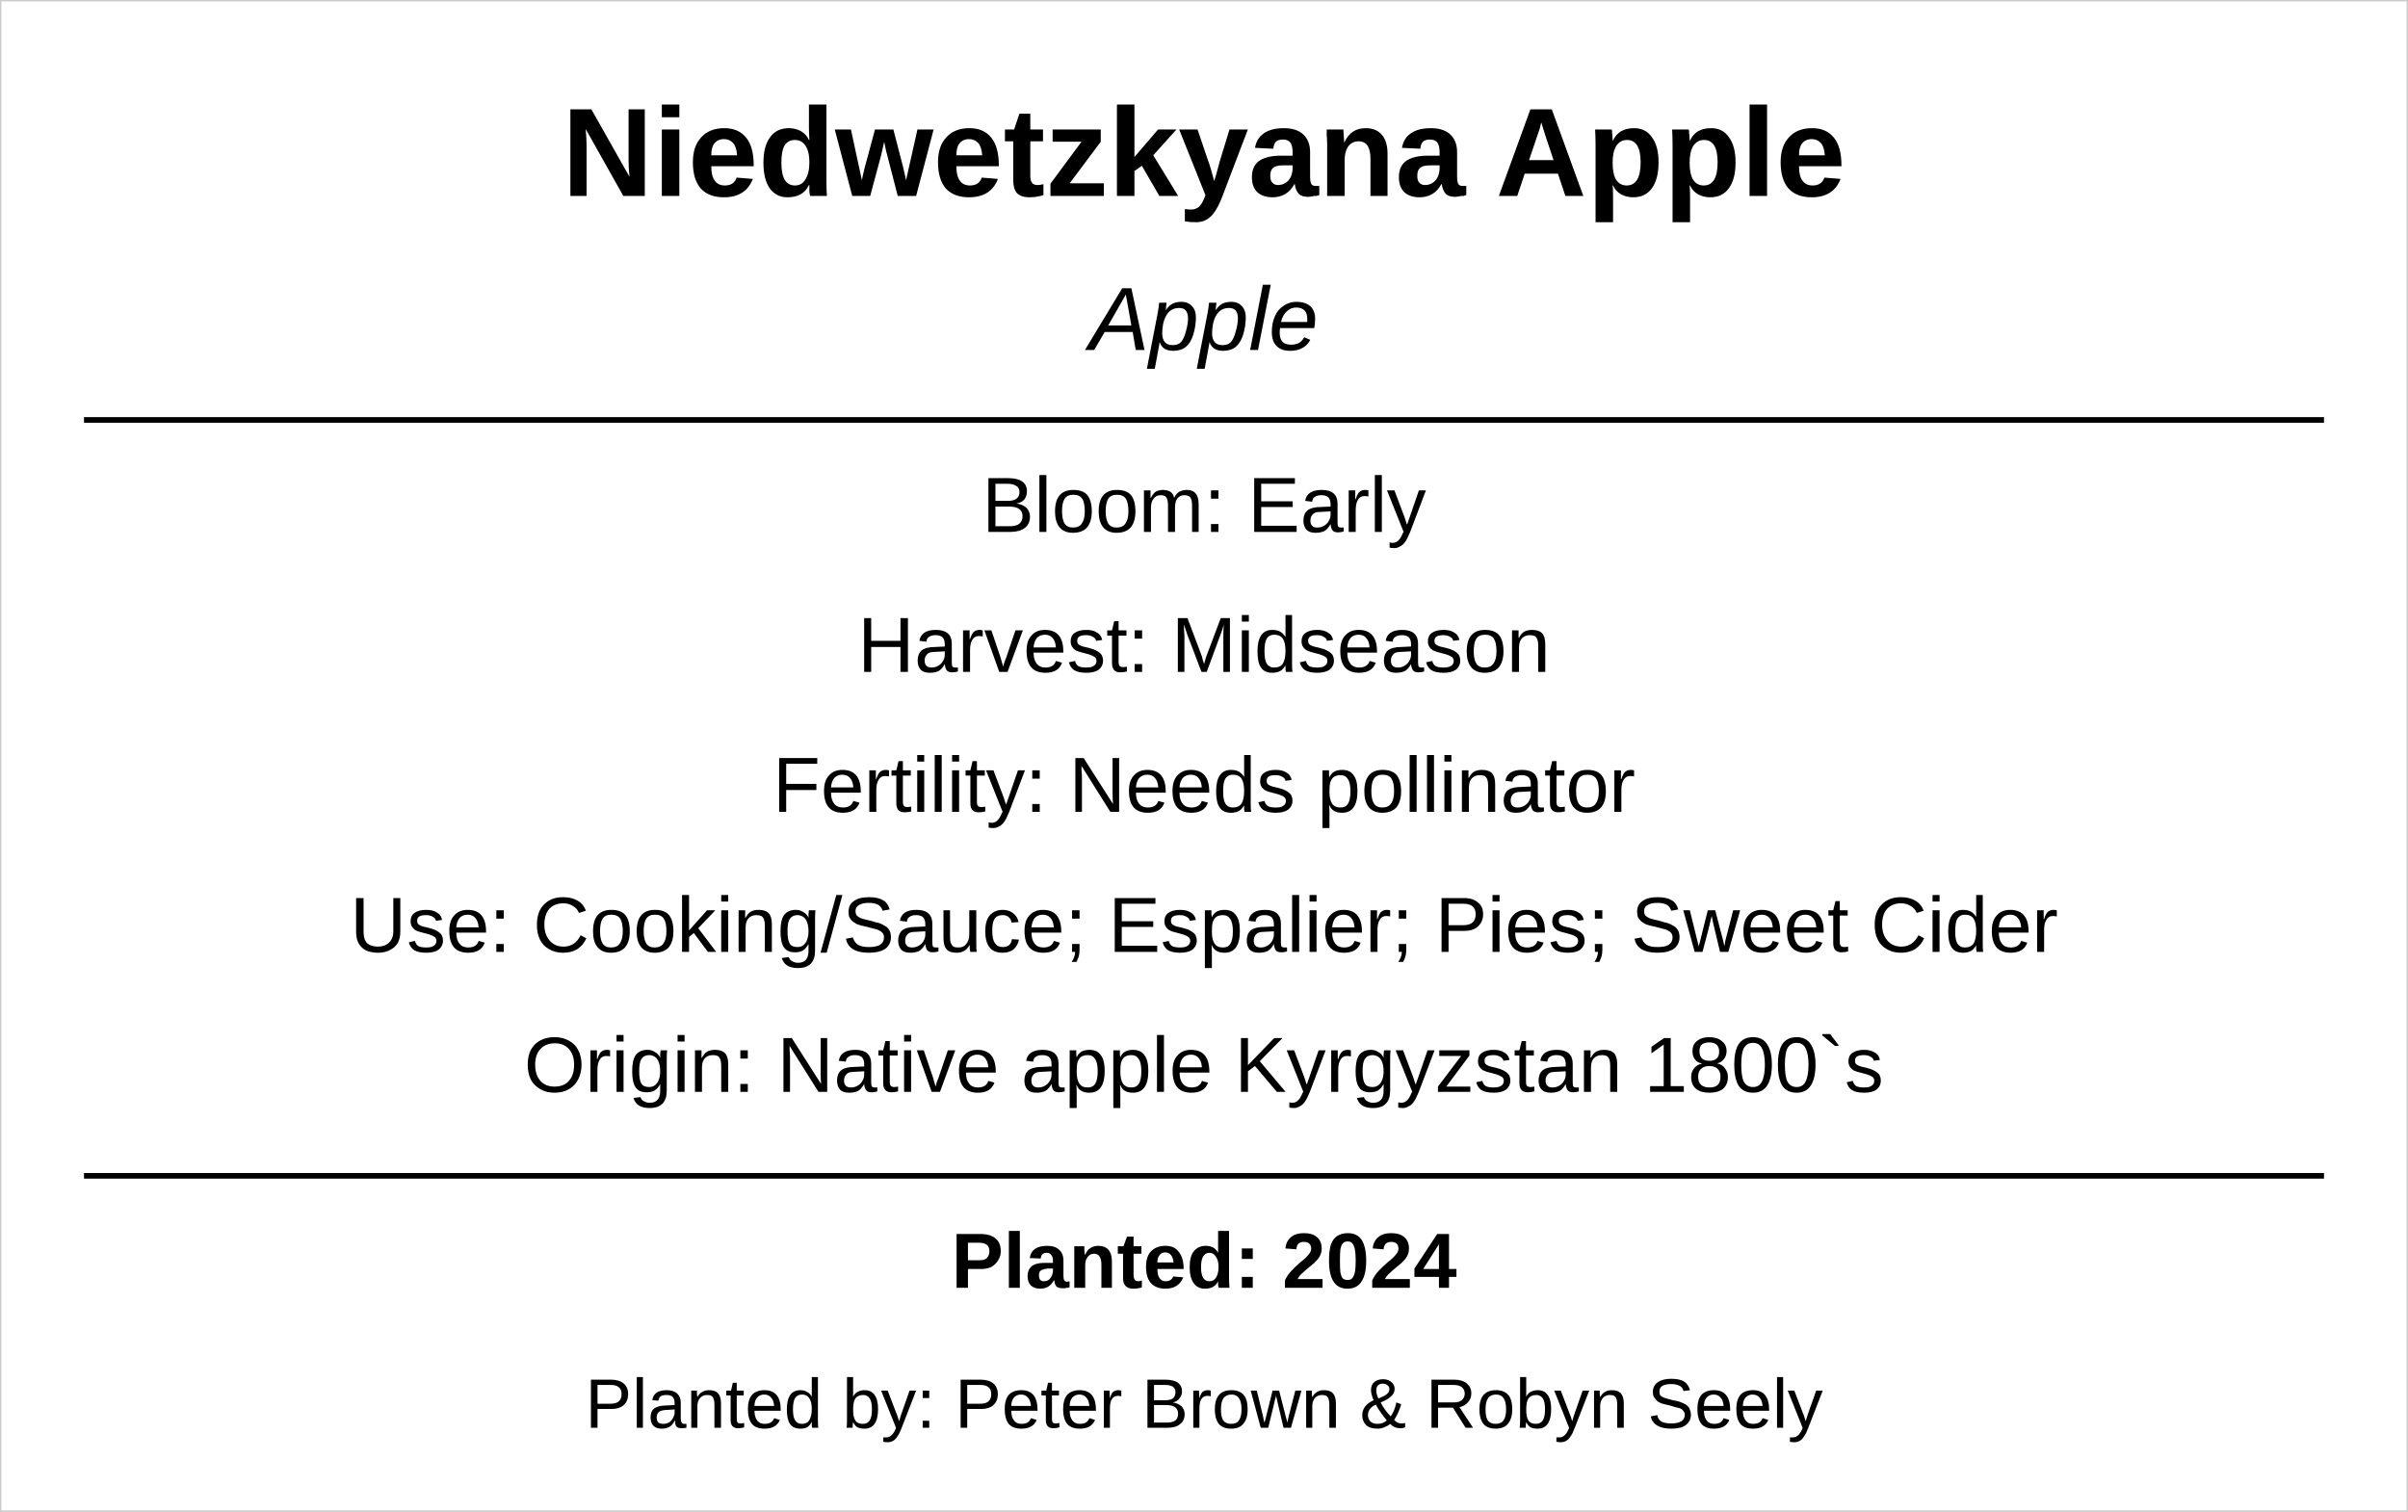
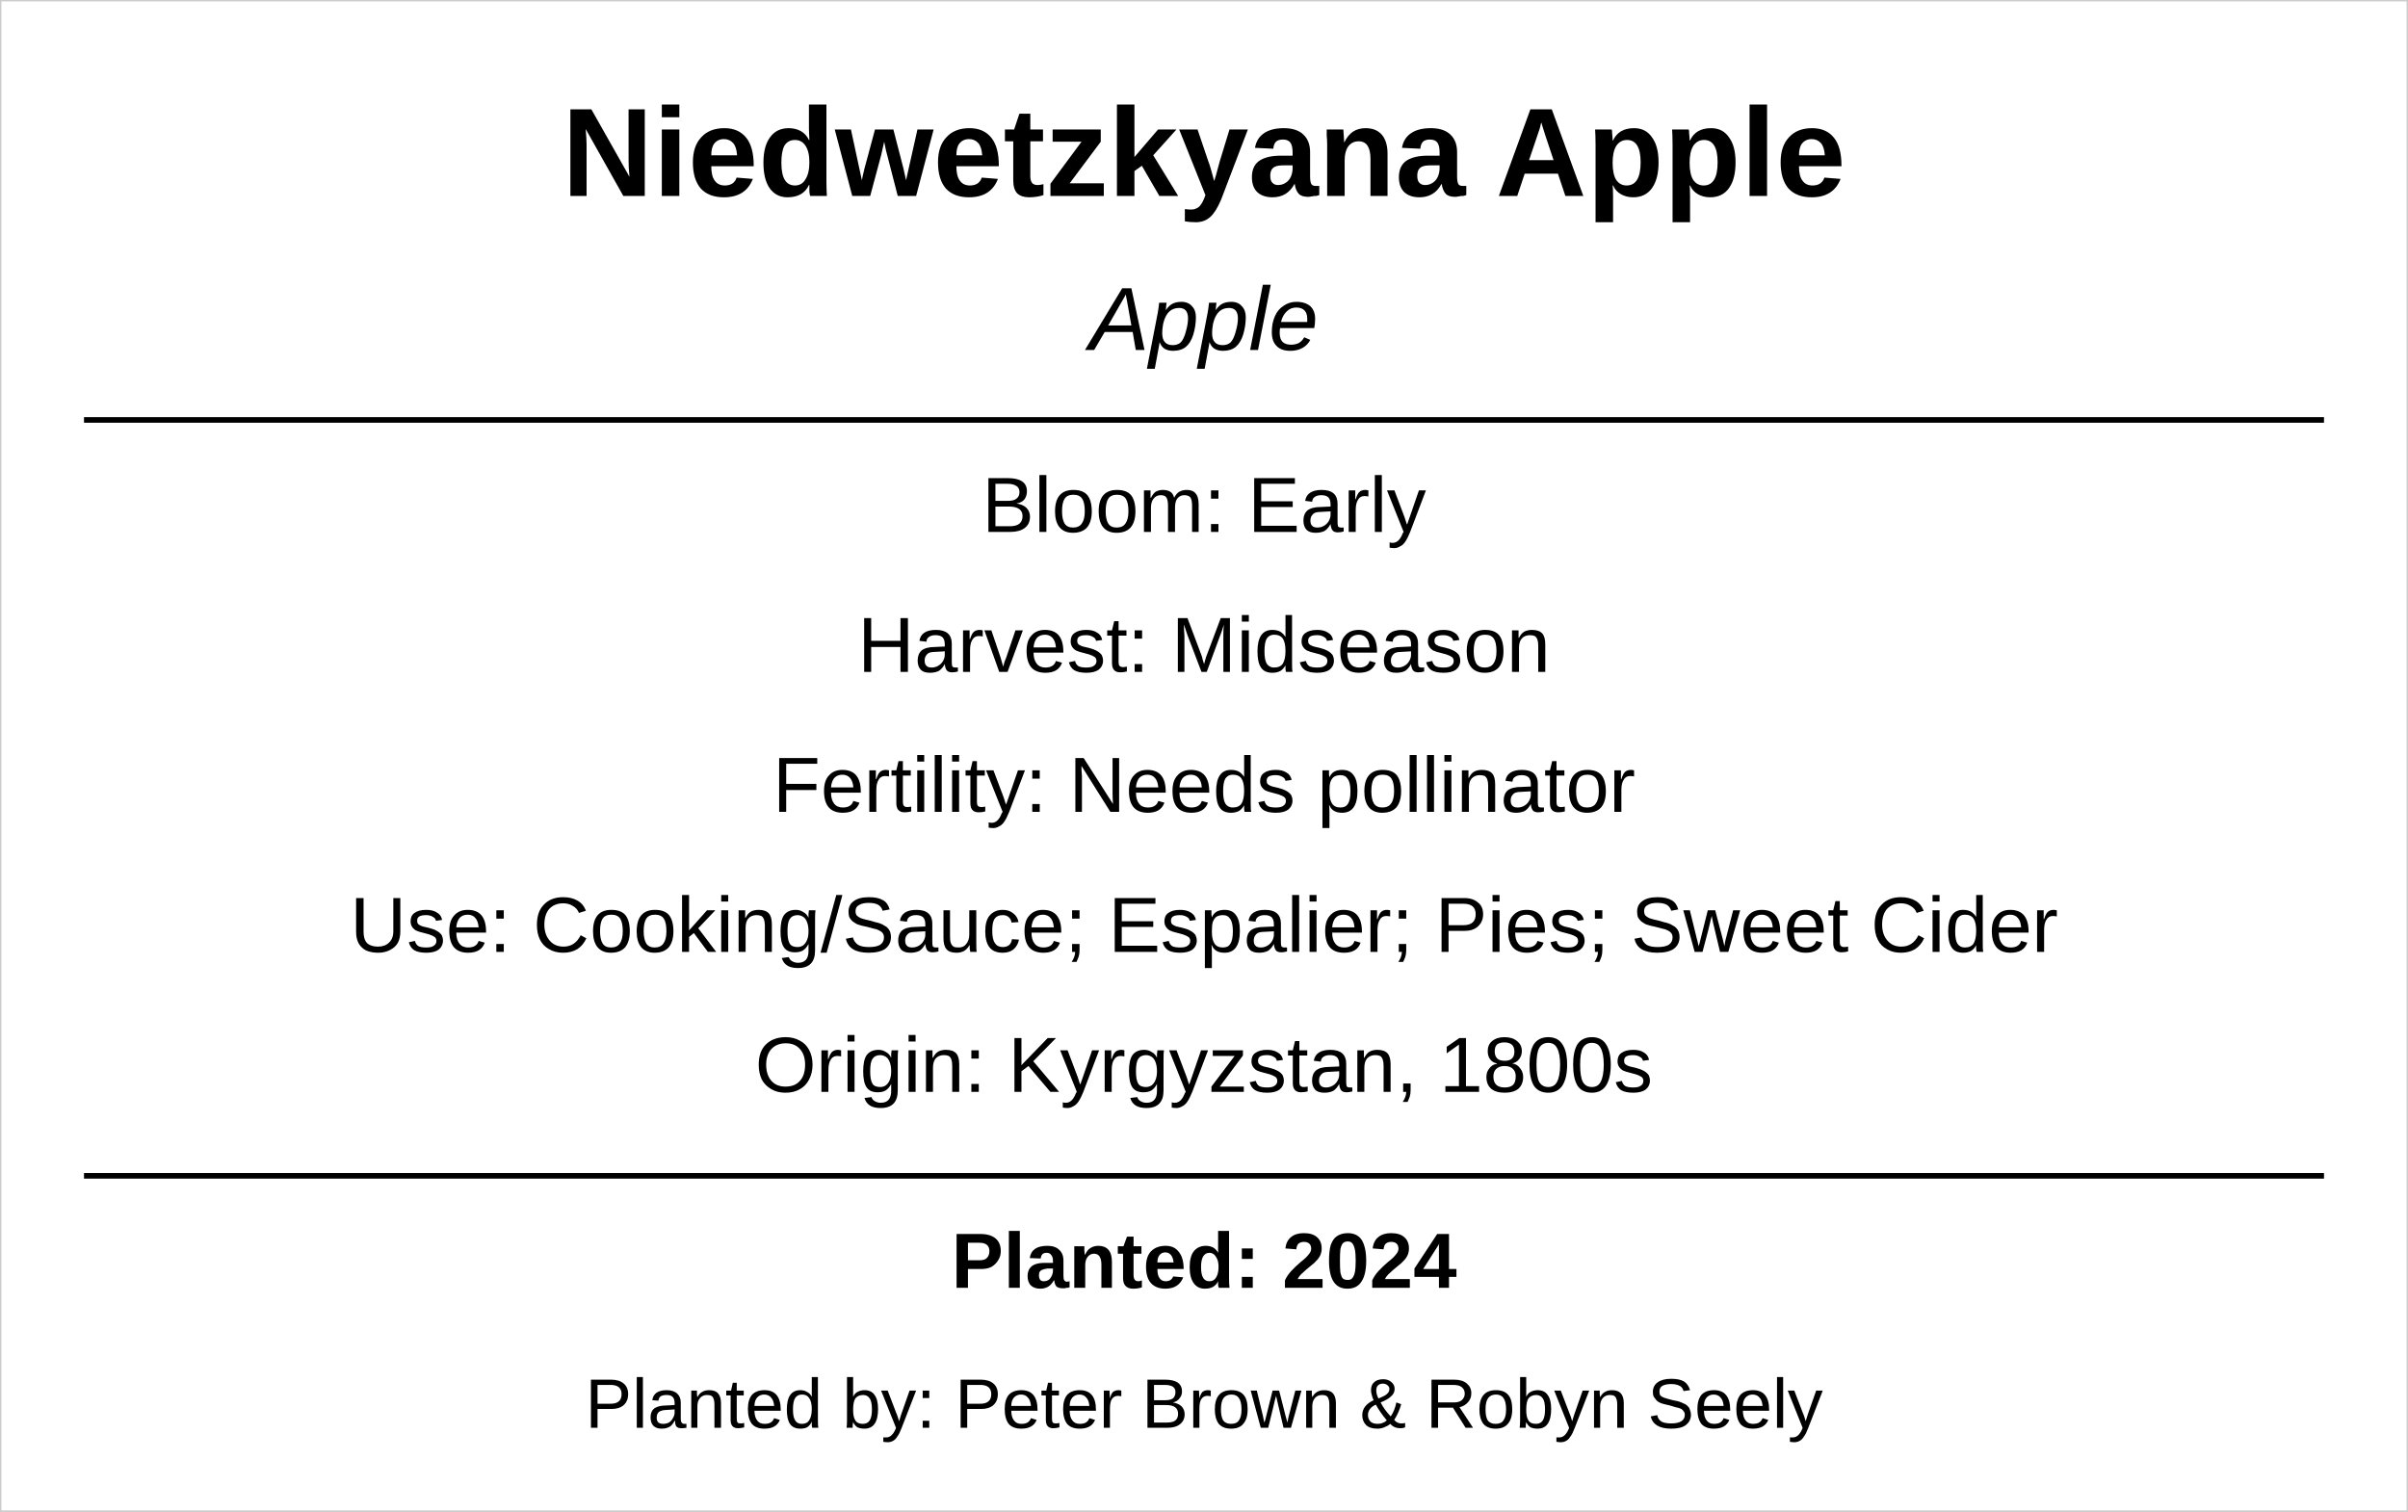
<svg xmlns="http://www.w3.org/2000/svg" width="86mm" height="54mm" viewBox="0 0 86 54">
  <rect x="0" y="0" width="86" height="54" fill="none" stroke="#cccccc" stroke-width="0.1" />
  <text x="43.0" y="7" font-family="Arial, Helvetica, sans-serif" font-size="4.5" font-weight="bold" text-anchor="middle" fill="black">Niedwetzkyana Apple</text>
  <text x="43.0" y="12.5" font-family="Arial, Helvetica, sans-serif" font-size="3.2" font-style="italic" text-anchor="middle" fill="black">Apple</text>
  <line x1="3" y1="15" x2="83" y2="15" stroke="black" stroke-width="0.2" />
  <text x="43.0" y="19" font-family="Arial, Helvetica, sans-serif" font-size="2.8" text-anchor="middle" fill="black">Bloom: Early</text>
  <text x="43.0" y="24" font-family="Arial, Helvetica, sans-serif" font-size="2.8" text-anchor="middle" fill="black">Harvest: Midseason</text>
  <text x="43.0" y="29" font-family="Arial, Helvetica, sans-serif" font-size="2.8" text-anchor="middle" fill="black">Fertility: Needs pollinator</text>
  <text x="43.0" y="34" font-family="Arial, Helvetica, sans-serif" font-size="2.8" text-anchor="middle" fill="black">Use: Cooking/Sauce; Espalier; Pies; Sweet Cider</text>
-   <text x="43.0" y="39" font-family="Arial, Helvetica, sans-serif" font-size="2.8" text-anchor="middle" fill="black">Origin: Native apple Kyrgyzstan 1800`s</text>
+   <text x="43.0" y="39" font-family="Arial, Helvetica, sans-serif" font-size="2.8" text-anchor="middle" fill="black">Origin: Kyrgyzstan, 1800s</text>
  <line x1="3" y1="42" x2="83" y2="42" stroke="black" stroke-width="0.2" />
  <text x="43.0" y="46" font-family="Arial, Helvetica, sans-serif" font-size="2.8" font-weight="bold" text-anchor="middle" fill="black">Planted: 2024</text>
  <text x="43.0" y="51" font-family="Arial, Helvetica, sans-serif" font-size="2.5" text-anchor="middle" fill="black">Planted by: Peter Brown &amp; Robyn Seely</text>
</svg>
